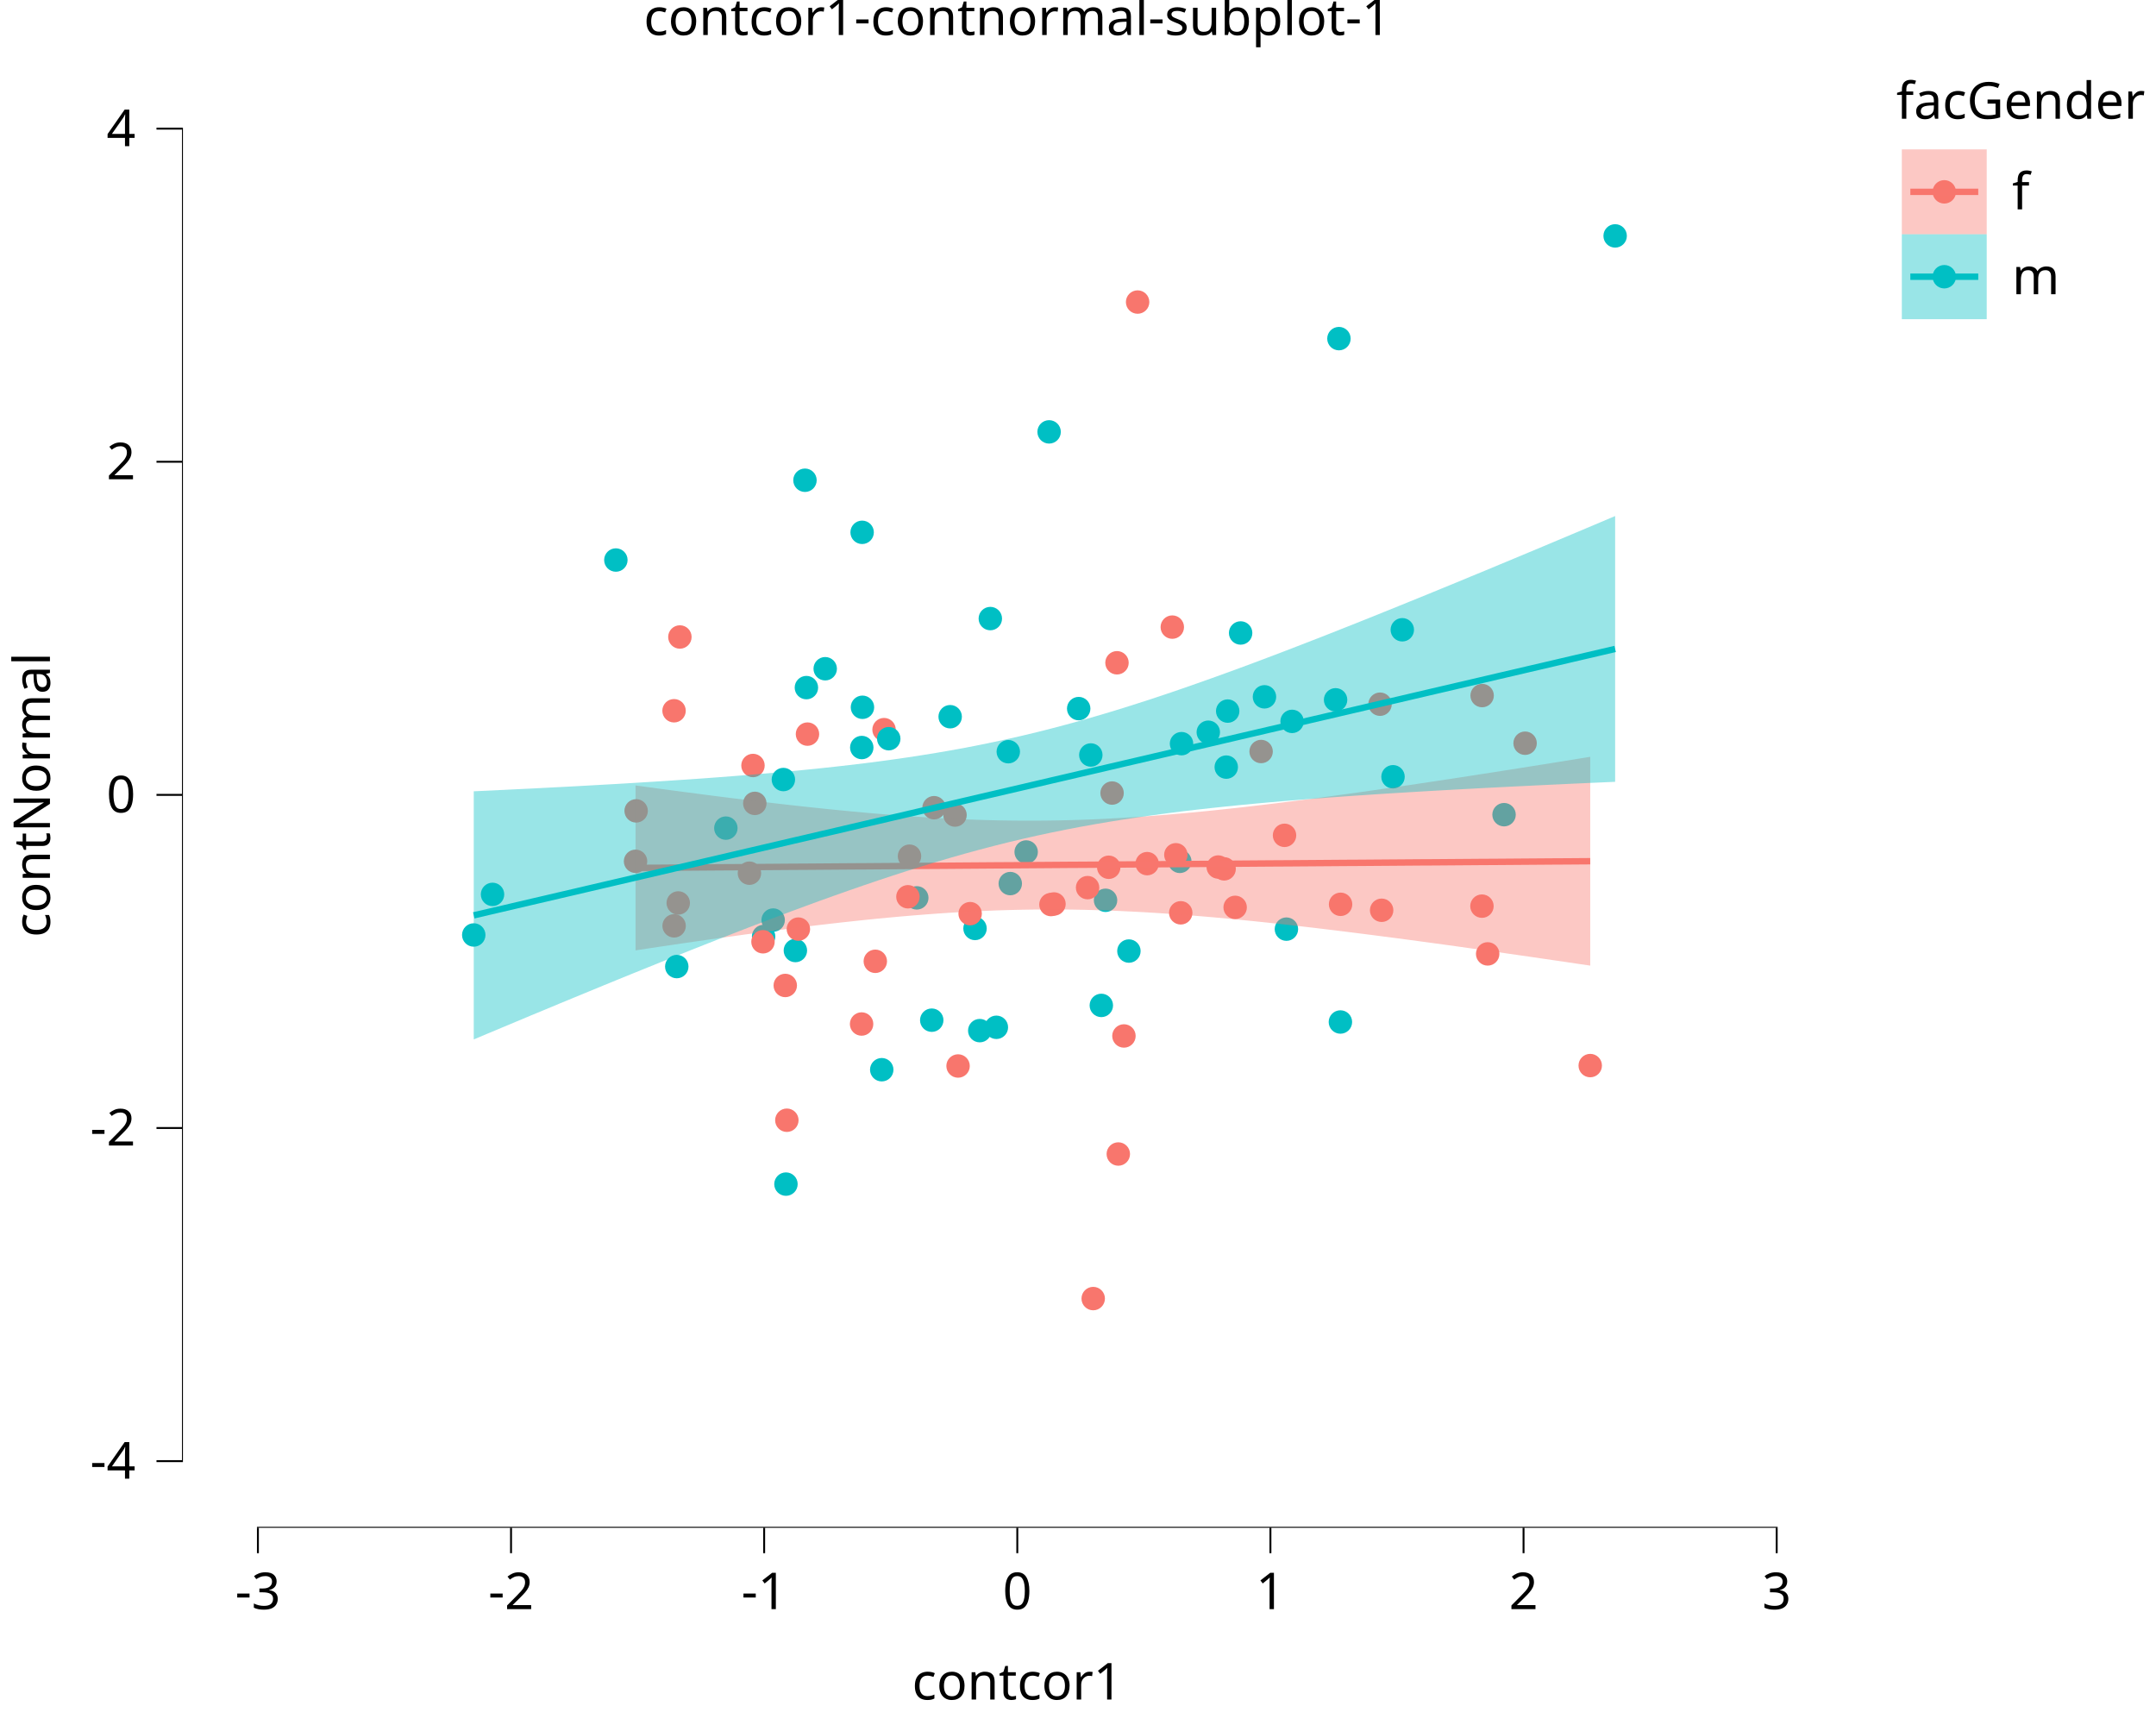
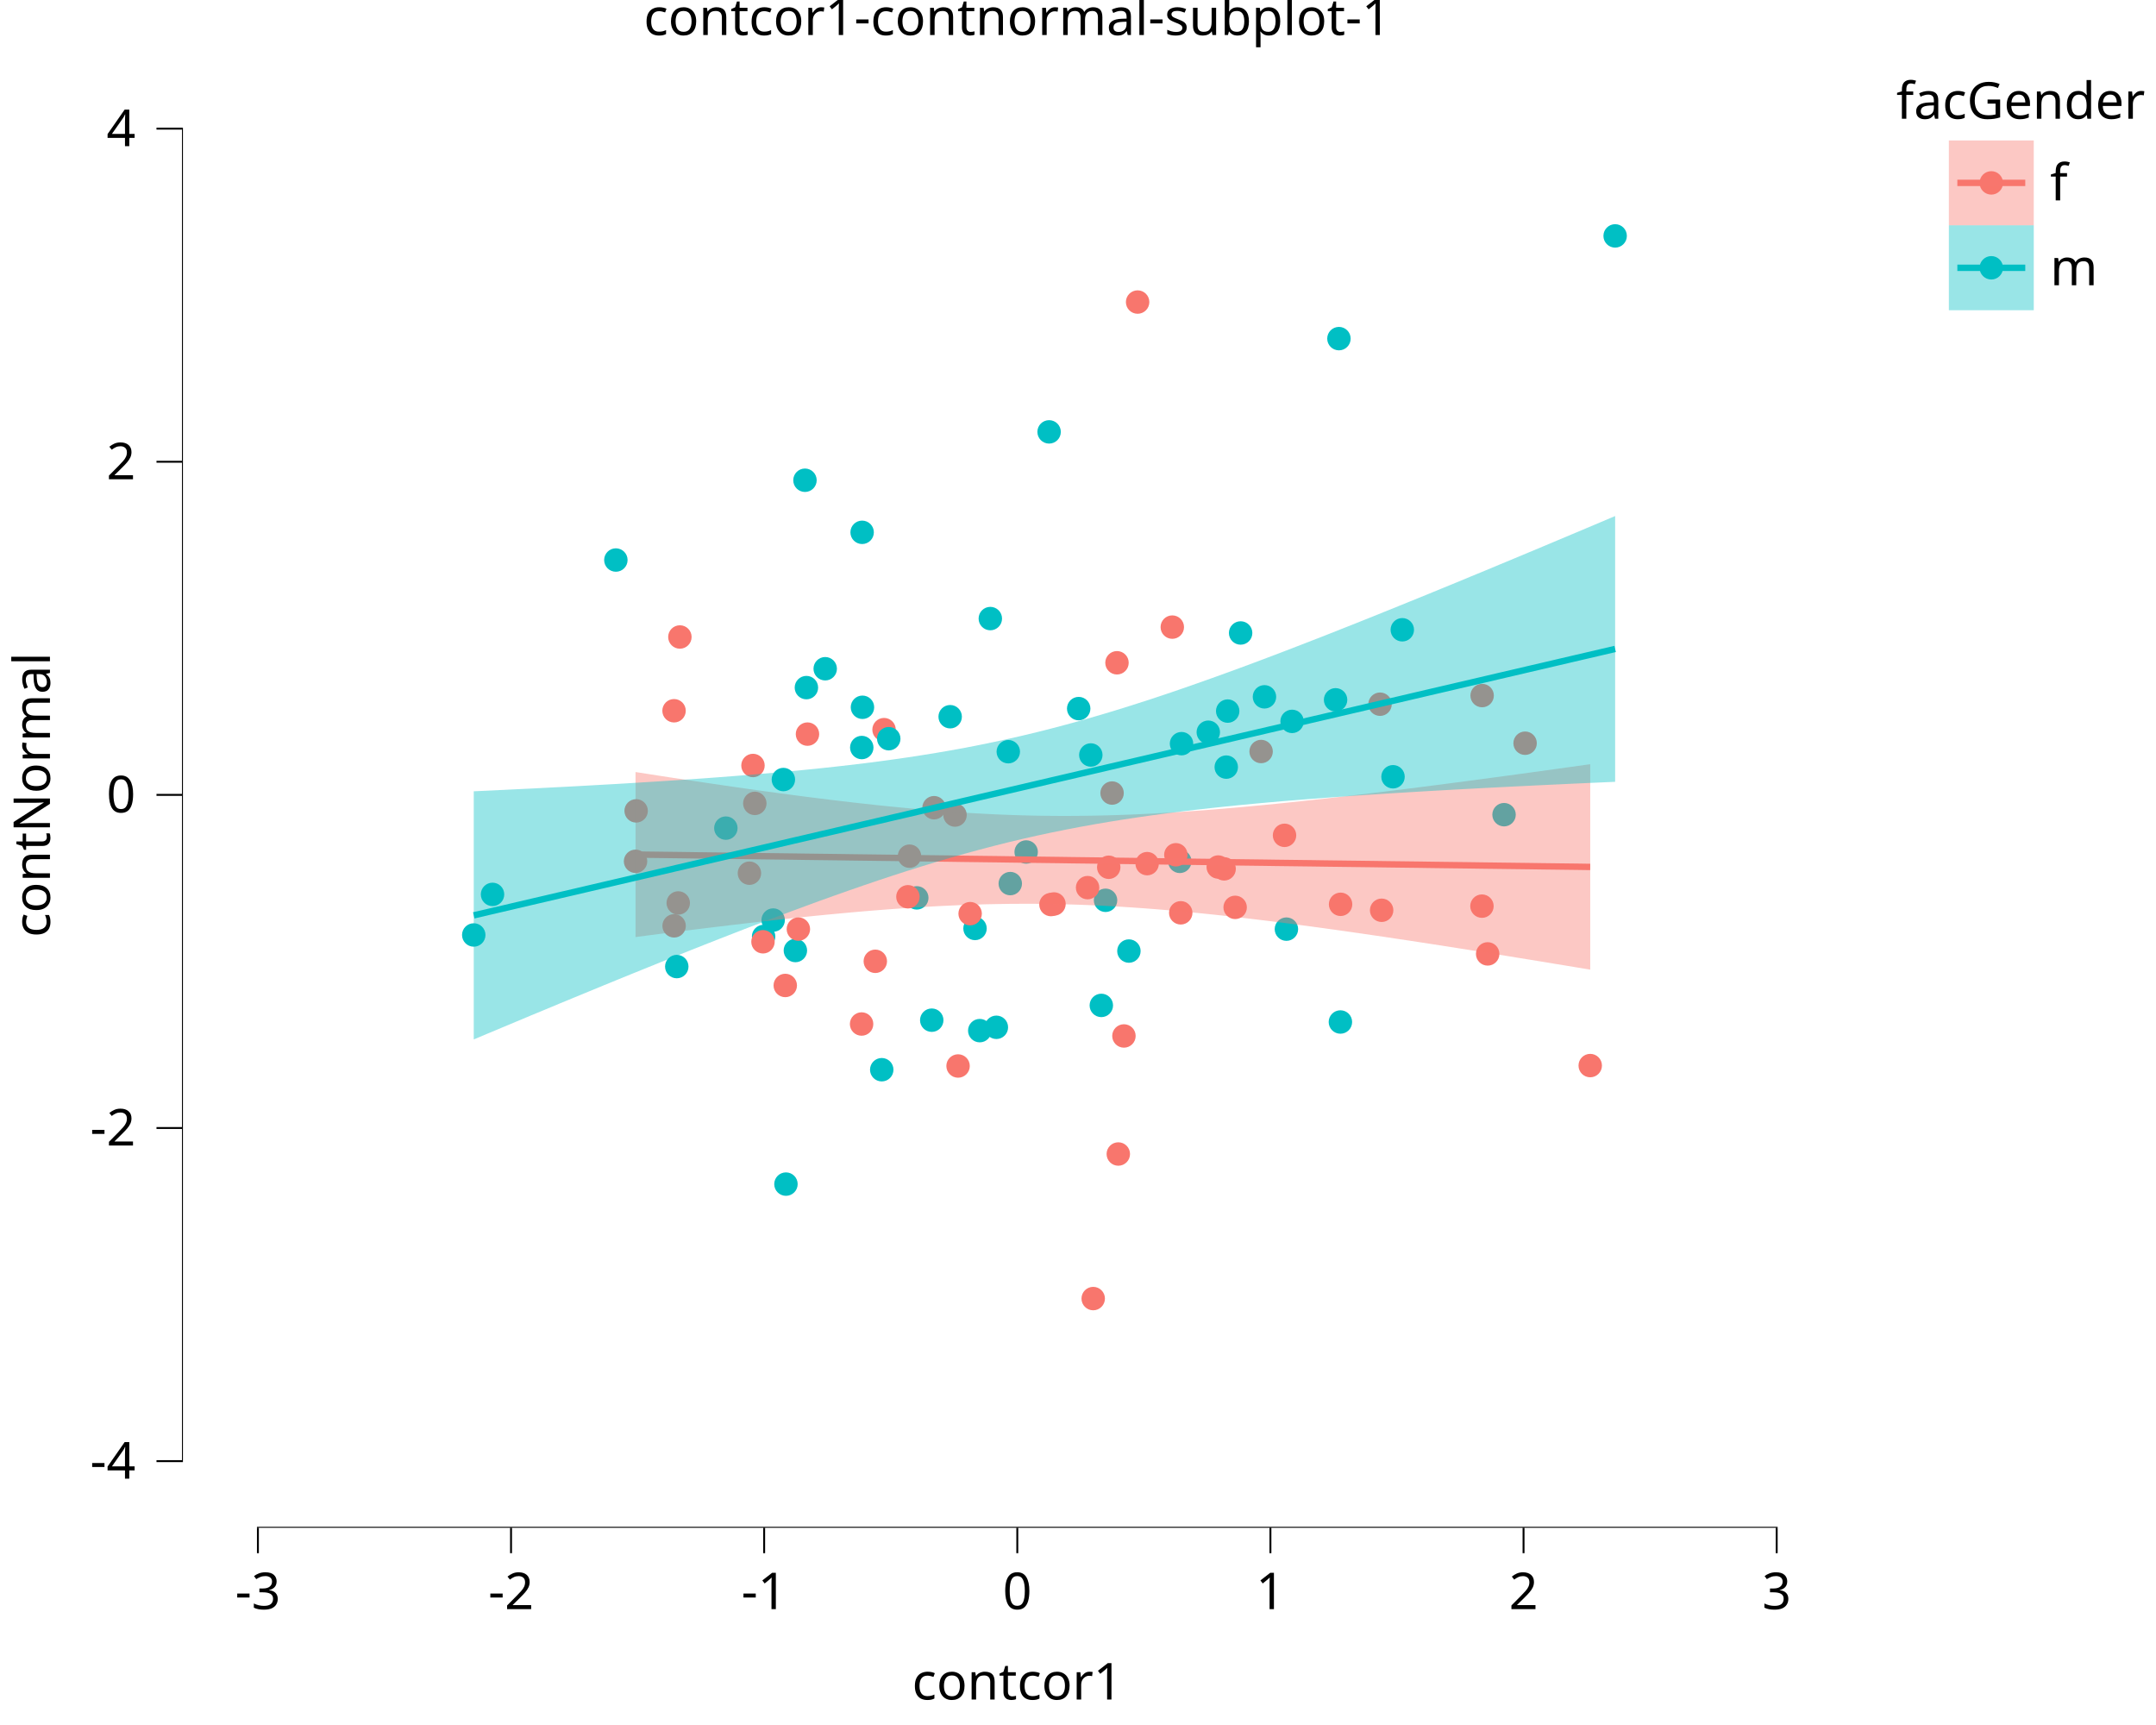
<svg xmlns="http://www.w3.org/2000/svg" class="svglite" data-engine-version="2.0" width="720.00pt" height="576.00pt" viewBox="0 0 720.00 576.00">
  <defs>
    <style type="text/css">
    .svglite line, .svglite polyline, .svglite polygon, .svglite path, .svglite rect, .svglite circle {
      fill: none;
      stroke: #000000;
      stroke-linecap: round;
      stroke-linejoin: round;
      stroke-miterlimit: 10.00;
    }
  </style>
  </defs>
  <rect width="100%" height="100%" style="stroke: none; fill: #FFFFFF;" />
  <defs>
    <clipPath id="cpMC4wMHw3MjAuMDB8MC4wMHw1NzYuMDA=">
      <rect x="0.00" y="0.00" width="720.00" height="576.00" />
    </clipPath>
  </defs>
  <g clip-path="url(#cpMC4wMHw3MjAuMDB8MC4wMHw1NzYuMDA=)">
    <rect x="0.00" y="0.00" width="720.00" height="576.00" style="stroke-width: 10.67; stroke: none;" />
  </g>
  <defs>
    <clipPath id="cpNjAuNzd8NjE4LjY5fDIwLjcxfDUxMC4xNA==">
      <rect x="60.77" y="20.71" width="557.92" height="489.43" />
    </clipPath>
  </defs>
  <g clip-path="url(#cpNjAuNzd8NjE4LjY5fDIwLjcxfDUxMC4xNA==)">
    <rect x="60.77" y="20.71" width="557.92" height="489.43" style="stroke-width: 10.67; stroke: none;" />
    <circle cx="468.30" cy="210.29" r="3.56" style="stroke-width: 0.71; stroke: #00BFC4; fill: #00BFC4;" />
-     <circle cx="262.77" cy="374.06" r="3.56" style="stroke-width: 0.71; stroke: #F8766D; fill: #F8766D;" />
    <circle cx="287.91" cy="177.75" r="3.56" style="stroke-width: 0.71; stroke: #00BFC4; fill: #00BFC4;" />
    <circle cx="227.05" cy="212.70" r="3.56" style="stroke-width: 0.71; stroke: #F8766D; fill: #F8766D;" />
    <circle cx="337.38" cy="295.04" r="3.56" style="stroke-width: 0.71; stroke: #00BFC4; fill: #00BFC4;" />
    <circle cx="447.63" cy="341.26" r="3.56" style="stroke-width: 0.71; stroke: #00BFC4; fill: #00BFC4;" />
    <circle cx="351.98" cy="301.85" r="3.56" style="stroke-width: 0.71; stroke: #F8766D; fill: #F8766D;" />
    <circle cx="258.20" cy="307.22" r="3.56" style="stroke-width: 0.71; stroke: #00BFC4; fill: #00BFC4;" />
    <circle cx="509.31" cy="248.17" r="3.56" style="stroke-width: 0.71; stroke: #F8766D; fill: #F8766D;" />
    <circle cx="412.48" cy="302.98" r="3.56" style="stroke-width: 0.71; stroke: #F8766D; fill: #F8766D;" />
    <circle cx="269.66" cy="245.13" r="3.56" style="stroke-width: 0.71; stroke: #F8766D; fill: #F8766D;" />
    <circle cx="288.02" cy="236.17" r="3.56" style="stroke-width: 0.71; stroke: #00BFC4; fill: #00BFC4;" />
    <circle cx="496.81" cy="318.52" r="3.56" style="stroke-width: 0.71; stroke: #F8766D; fill: #F8766D;" />
    <circle cx="394.00" cy="287.62" r="3.56" style="stroke-width: 0.71; stroke: #00BFC4; fill: #00BFC4;" />
    <circle cx="262.47" cy="395.39" r="3.56" style="stroke-width: 0.71; stroke: #00BFC4; fill: #00BFC4;" />
    <circle cx="369.20" cy="300.62" r="3.56" style="stroke-width: 0.71; stroke: #00BFC4; fill: #00BFC4;" />
    <circle cx="422.27" cy="232.68" r="3.56" style="stroke-width: 0.71; stroke: #00BFC4; fill: #00BFC4;" />
    <circle cx="295.23" cy="243.64" r="3.56" style="stroke-width: 0.71; stroke: #F8766D; fill: #F8766D;" />
    <circle cx="367.79" cy="335.72" r="3.56" style="stroke-width: 0.71; stroke: #00BFC4; fill: #00BFC4;" />
    <circle cx="330.72" cy="206.55" r="3.56" style="stroke-width: 0.71; stroke: #00BFC4; fill: #00BFC4;" />
    <circle cx="255.01" cy="312.71" r="3.56" style="stroke-width: 0.71; stroke: #00BFC4; fill: #00BFC4;" />
    <circle cx="392.68" cy="285.42" r="3.56" style="stroke-width: 0.71; stroke: #F8766D; fill: #F8766D;" />
    <circle cx="465.20" cy="259.37" r="3.56" style="stroke-width: 0.71; stroke: #00BFC4; fill: #00BFC4;" />
    <circle cx="371.38" cy="264.81" r="3.56" style="stroke-width: 0.71; stroke: #F8766D; fill: #F8766D;" />
    <circle cx="447.14" cy="113.07" r="3.56" style="stroke-width: 0.71; stroke: #00BFC4; fill: #00BFC4;" />
    <circle cx="164.48" cy="298.65" r="3.56" style="stroke-width: 0.71; stroke: #00BFC4; fill: #00BFC4;" />
    <circle cx="250.27" cy="291.57" r="3.56" style="stroke-width: 0.71; stroke: #F8766D; fill: #F8766D;" />
    <circle cx="375.34" cy="345.92" r="3.56" style="stroke-width: 0.71; stroke: #F8766D; fill: #F8766D;" />
    <circle cx="225.10" cy="237.33" r="3.56" style="stroke-width: 0.71; stroke: #F8766D; fill: #F8766D;" />
    <circle cx="394.57" cy="248.32" r="3.56" style="stroke-width: 0.71; stroke: #00BFC4; fill: #00BFC4;" />
    <circle cx="332.74" cy="343.03" r="3.56" style="stroke-width: 0.71; stroke: #00BFC4; fill: #00BFC4;" />
    <circle cx="303.73" cy="285.89" r="3.56" style="stroke-width: 0.71; stroke: #F8766D; fill: #F8766D;" />
    <circle cx="373.02" cy="221.31" r="3.56" style="stroke-width: 0.71; stroke: #F8766D; fill: #F8766D;" />
    <circle cx="494.96" cy="232.26" r="3.56" style="stroke-width: 0.71; stroke: #F8766D; fill: #F8766D;" />
    <circle cx="363.20" cy="296.39" r="3.56" style="stroke-width: 0.71; stroke: #F8766D; fill: #F8766D;" />
    <circle cx="269.30" cy="229.60" r="3.56" style="stroke-width: 0.71; stroke: #00BFC4; fill: #00BFC4;" />
    <circle cx="428.97" cy="278.93" r="3.56" style="stroke-width: 0.71; stroke: #F8766D; fill: #F8766D;" />
    <circle cx="205.67" cy="187.00" r="3.56" style="stroke-width: 0.71; stroke: #00BFC4; fill: #00BFC4;" />
    <circle cx="342.69" cy="284.49" r="3.56" style="stroke-width: 0.71; stroke: #00BFC4; fill: #00BFC4;" />
    <circle cx="306.16" cy="299.81" r="3.56" style="stroke-width: 0.71; stroke: #00BFC4; fill: #00BFC4;" />
    <circle cx="461.40" cy="303.95" r="3.56" style="stroke-width: 0.71; stroke: #F8766D; fill: #F8766D;" />
    <circle cx="327.19" cy="344.14" r="3.56" style="stroke-width: 0.71; stroke: #00BFC4; fill: #00BFC4;" />
    <circle cx="225.12" cy="309.15" r="3.56" style="stroke-width: 0.71; stroke: #F8766D; fill: #F8766D;" />
    <circle cx="158.21" cy="312.20" r="3.56" style="stroke-width: 0.71; stroke: #00BFC4; fill: #00BFC4;" />
    <circle cx="292.31" cy="320.99" r="3.56" style="stroke-width: 0.71; stroke: #F8766D; fill: #F8766D;" />
    <circle cx="391.49" cy="209.40" r="3.56" style="stroke-width: 0.71; stroke: #F8766D; fill: #F8766D;" />
    <circle cx="303.20" cy="299.44" r="3.56" style="stroke-width: 0.71; stroke: #F8766D; fill: #F8766D;" />
    <circle cx="317.31" cy="239.32" r="3.56" style="stroke-width: 0.71; stroke: #00BFC4; fill: #00BFC4;" />
    <circle cx="365.08" cy="433.61" r="3.56" style="stroke-width: 0.71; stroke: #F8766D; fill: #F8766D;" />
    <circle cx="409.51" cy="256.15" r="3.56" style="stroke-width: 0.71; stroke: #00BFC4; fill: #00BFC4;" />
    <circle cx="350.97" cy="302.04" r="3.56" style="stroke-width: 0.71; stroke: #F8766D; fill: #F8766D;" />
    <circle cx="294.46" cy="357.19" r="3.56" style="stroke-width: 0.71; stroke: #00BFC4; fill: #00BFC4;" />
    <circle cx="275.58" cy="223.30" r="3.56" style="stroke-width: 0.71; stroke: #00BFC4; fill: #00BFC4;" />
    <circle cx="383.09" cy="288.38" r="3.56" style="stroke-width: 0.71; stroke: #F8766D; fill: #F8766D;" />
    <circle cx="539.38" cy="78.77" r="3.56" style="stroke-width: 0.71; stroke: #00BFC4; fill: #00BFC4;" />
    <circle cx="447.69" cy="301.96" r="3.56" style="stroke-width: 0.71; stroke: #F8766D; fill: #F8766D;" />
    <circle cx="421.15" cy="250.94" r="3.56" style="stroke-width: 0.71; stroke: #F8766D; fill: #F8766D;" />
    <circle cx="261.61" cy="260.30" r="3.56" style="stroke-width: 0.71; stroke: #00BFC4; fill: #00BFC4;" />
    <circle cx="311.93" cy="269.70" r="3.56" style="stroke-width: 0.71; stroke: #F8766D; fill: #F8766D;" />
    <circle cx="287.79" cy="249.61" r="3.56" style="stroke-width: 0.71; stroke: #00BFC4; fill: #00BFC4;" />
    <circle cx="414.31" cy="211.36" r="3.56" style="stroke-width: 0.71; stroke: #00BFC4; fill: #00BFC4;" />
    <circle cx="287.73" cy="341.93" r="3.56" style="stroke-width: 0.71; stroke: #F8766D; fill: #F8766D;" />
    <circle cx="319.95" cy="355.95" r="3.56" style="stroke-width: 0.71; stroke: #F8766D; fill: #F8766D;" />
    <circle cx="350.35" cy="144.21" r="3.56" style="stroke-width: 0.71; stroke: #00BFC4; fill: #00BFC4;" />
    <circle cx="403.51" cy="244.50" r="3.56" style="stroke-width: 0.71; stroke: #00BFC4; fill: #00BFC4;" />
    <circle cx="262.24" cy="329.06" r="3.56" style="stroke-width: 0.71; stroke: #F8766D; fill: #F8766D;" />
    <circle cx="268.82" cy="160.36" r="3.56" style="stroke-width: 0.71; stroke: #00BFC4; fill: #00BFC4;" />
    <circle cx="251.46" cy="255.61" r="3.56" style="stroke-width: 0.71; stroke: #F8766D; fill: #F8766D;" />
    <circle cx="494.90" cy="302.57" r="3.56" style="stroke-width: 0.71; stroke: #F8766D; fill: #F8766D;" />
    <circle cx="446.02" cy="233.68" r="3.56" style="stroke-width: 0.71; stroke: #00BFC4; fill: #00BFC4;" />
    <circle cx="254.80" cy="314.47" r="3.56" style="stroke-width: 0.71; stroke: #F8766D; fill: #F8766D;" />
    <circle cx="325.61" cy="310.02" r="3.56" style="stroke-width: 0.71; stroke: #00BFC4; fill: #00BFC4;" />
    <circle cx="318.93" cy="272.15" r="3.56" style="stroke-width: 0.71; stroke: #F8766D; fill: #F8766D;" />
    <circle cx="377.00" cy="317.57" r="3.56" style="stroke-width: 0.71; stroke: #00BFC4; fill: #00BFC4;" />
    <circle cx="373.46" cy="385.34" r="3.56" style="stroke-width: 0.71; stroke: #F8766D; fill: #F8766D;" />
    <circle cx="431.49" cy="240.88" r="3.56" style="stroke-width: 0.71; stroke: #00BFC4; fill: #00BFC4;" />
    <circle cx="323.98" cy="305.08" r="3.56" style="stroke-width: 0.71; stroke: #F8766D; fill: #F8766D;" />
    <circle cx="409.99" cy="237.44" r="3.56" style="stroke-width: 0.71; stroke: #00BFC4; fill: #00BFC4;" />
    <circle cx="311.16" cy="340.65" r="3.56" style="stroke-width: 0.71; stroke: #00BFC4; fill: #00BFC4;" />
    <circle cx="336.72" cy="251.00" r="3.56" style="stroke-width: 0.71; stroke: #00BFC4; fill: #00BFC4;" />
    <circle cx="265.62" cy="317.39" r="3.56" style="stroke-width: 0.71; stroke: #00BFC4; fill: #00BFC4;" />
    <circle cx="360.23" cy="236.61" r="3.56" style="stroke-width: 0.71; stroke: #00BFC4; fill: #00BFC4;" />
    <circle cx="379.91" cy="100.86" r="3.56" style="stroke-width: 0.71; stroke: #F8766D; fill: #F8766D;" />
    <circle cx="502.28" cy="272.03" r="3.56" style="stroke-width: 0.71; stroke: #00BFC4; fill: #00BFC4;" />
    <circle cx="266.62" cy="310.24" r="3.56" style="stroke-width: 0.71; stroke: #F8766D; fill: #F8766D;" />
    <circle cx="212.44" cy="270.76" r="3.56" style="stroke-width: 0.71; stroke: #F8766D; fill: #F8766D;" />
    <circle cx="364.28" cy="252.10" r="3.56" style="stroke-width: 0.71; stroke: #00BFC4; fill: #00BFC4;" />
    <circle cx="242.40" cy="276.52" r="3.56" style="stroke-width: 0.71; stroke: #00BFC4; fill: #00BFC4;" />
    <circle cx="429.60" cy="310.25" r="3.56" style="stroke-width: 0.71; stroke: #00BFC4; fill: #00BFC4;" />
    <circle cx="394.31" cy="304.80" r="3.56" style="stroke-width: 0.71; stroke: #F8766D; fill: #F8766D;" />
    <circle cx="531.06" cy="355.81" r="3.56" style="stroke-width: 0.71; stroke: #F8766D; fill: #F8766D;" />
    <circle cx="226.50" cy="301.51" r="3.56" style="stroke-width: 0.71; stroke: #F8766D; fill: #F8766D;" />
    <circle cx="252.07" cy="268.26" r="3.56" style="stroke-width: 0.71; stroke: #F8766D; fill: #F8766D;" />
    <circle cx="406.83" cy="289.51" r="3.56" style="stroke-width: 0.71; stroke: #F8766D; fill: #F8766D;" />
    <circle cx="212.24" cy="287.60" r="3.56" style="stroke-width: 0.71; stroke: #F8766D; fill: #F8766D;" />
    <circle cx="296.80" cy="246.66" r="3.56" style="stroke-width: 0.71; stroke: #00BFC4; fill: #00BFC4;" />
    <circle cx="370.26" cy="289.59" r="3.56" style="stroke-width: 0.71; stroke: #F8766D; fill: #F8766D;" />
    <circle cx="408.80" cy="290.12" r="3.56" style="stroke-width: 0.71; stroke: #F8766D; fill: #F8766D;" />
    <circle cx="226.01" cy="322.75" r="3.56" style="stroke-width: 0.71; stroke: #00BFC4; fill: #00BFC4;" />
    <circle cx="460.87" cy="235.14" r="3.56" style="stroke-width: 0.71; stroke: #F8766D; fill: #F8766D;" />
-     <polygon points="212.24,262.27 216.27,262.82 220.31,263.37 224.35,263.91 228.38,264.44 232.42,264.97 236.45,265.50 240.49,266.01 244.52,266.52 248.56,267.02 252.60,267.50 256.63,267.98 260.67,268.45 264.70,268.91 268.74,269.35 272.78,269.78 276.81,270.20 280.85,270.60 284.88,270.99 288.92,271.36 292.95,271.71 296.99,272.04 301.03,272.35 305.06,272.64 309.10,272.90 313.13,273.14 317.17,273.36 321.20,273.54 325.24,273.70 329.28,273.83 333.31,273.93 337.35,273.99 341.38,274.03 345.42,274.03 349.45,274.00 353.49,273.94 357.53,273.85 361.56,273.72 365.60,273.57 369.63,273.38 373.67,273.16 377.70,272.92 381.74,272.65 385.78,272.35 389.81,272.03 393.85,271.68 397.88,271.32 401.92,270.93 405.96,270.52 409.99,270.09 414.03,269.65 418.06,269.19 422.10,268.71 426.13,268.23 430.17,267.72 434.21,267.21 438.24,266.69 442.28,266.15 446.31,265.60 450.35,265.05 454.38,264.49 458.42,263.91 462.46,263.33 466.49,262.75 470.53,262.16 474.56,261.56 478.60,260.95 482.63,260.34 486.67,259.73 490.71,259.11 494.74,258.48 498.78,257.86 502.81,257.22 506.85,256.59 510.88,255.95 514.92,255.31 518.96,254.66 522.99,254.01 527.03,253.36 531.06,252.71 531.06,322.43 527.03,321.84 522.99,321.24 518.96,320.65 514.92,320.06 510.88,319.47 506.85,318.89 502.81,318.31 498.78,317.73 494.74,317.16 490.71,316.60 486.67,316.03 482.63,315.47 478.60,314.92 474.56,314.37 470.53,313.83 466.49,313.29 462.46,312.77 458.42,312.24 454.38,311.73 450.35,311.22 446.31,310.72 442.28,310.23 438.24,309.75 434.21,309.28 430.17,308.83 426.13,308.38 422.10,307.95 418.06,307.53 414.03,307.13 409.99,306.74 405.96,306.37 401.92,306.02 397.88,305.69 393.85,305.38 389.81,305.09 385.78,304.82 381.74,304.58 377.70,304.37 373.67,304.18 369.63,304.02 365.60,303.89 361.56,303.79 357.53,303.72 353.49,303.68 349.45,303.68 345.42,303.71 341.38,303.77 337.35,303.86 333.31,303.98 329.28,304.14 325.24,304.32 321.20,304.54 317.17,304.78 313.13,305.05 309.10,305.35 305.06,305.67 301.03,306.01 296.99,306.38 292.95,306.76 288.92,307.17 284.88,307.60 280.85,308.04 276.81,308.50 272.78,308.97 268.74,309.46 264.70,309.96 260.67,310.48 256.63,311.00 252.60,311.54 248.56,312.08 244.52,312.64 240.49,313.20 236.45,313.77 232.42,314.35 228.38,314.93 224.35,315.53 220.31,316.12 216.27,316.73 212.24,317.34 " style="stroke-width: 0.00; stroke: none; stroke-linecap: butt; fill: #F8766D; fill-opacity: 0.40;" />
-     <polyline points="212.24,262.27 216.27,262.82 220.31,263.37 224.35,263.91 228.38,264.44 232.42,264.97 236.45,265.50 240.49,266.01 244.52,266.52 248.56,267.02 252.60,267.50 256.63,267.98 260.67,268.45 264.70,268.91 268.74,269.35 272.78,269.78 276.81,270.20 280.85,270.60 284.88,270.99 288.92,271.36 292.95,271.71 296.99,272.04 301.03,272.35 305.06,272.64 309.10,272.90 313.13,273.14 317.17,273.36 321.20,273.54 325.24,273.70 329.28,273.83 333.31,273.93 337.35,273.99 341.38,274.03 345.42,274.03 349.45,274.00 353.49,273.94 357.53,273.85 361.56,273.72 365.60,273.57 369.63,273.38 373.67,273.16 377.70,272.92 381.74,272.65 385.78,272.35 389.81,272.03 393.85,271.68 397.88,271.32 401.92,270.93 405.96,270.52 409.99,270.09 414.03,269.65 418.06,269.19 422.10,268.71 426.13,268.23 430.17,267.72 434.21,267.21 438.24,266.69 442.28,266.15 446.31,265.60 450.35,265.05 454.38,264.49 458.42,263.91 462.46,263.33 466.49,262.75 470.53,262.16 474.56,261.56 478.60,260.95 482.63,260.34 486.67,259.73 490.71,259.11 494.74,258.48 498.78,257.86 502.81,257.22 506.85,256.59 510.88,255.95 514.92,255.31 518.96,254.66 522.99,254.01 527.03,253.36 531.06,252.71 " style="stroke-width: 2.13; stroke: none; stroke-linecap: butt;" />
-     <polyline points="531.06,322.43 527.03,321.84 522.99,321.24 518.96,320.65 514.92,320.06 510.88,319.47 506.85,318.89 502.81,318.31 498.78,317.73 494.74,317.16 490.71,316.60 486.67,316.03 482.63,315.47 478.60,314.92 474.56,314.37 470.53,313.83 466.49,313.29 462.46,312.77 458.42,312.24 454.38,311.73 450.35,311.22 446.31,310.72 442.28,310.23 438.24,309.75 434.21,309.28 430.17,308.83 426.13,308.38 422.10,307.95 418.06,307.53 414.03,307.13 409.99,306.74 405.96,306.37 401.92,306.02 397.88,305.69 393.85,305.38 389.81,305.09 385.78,304.82 381.74,304.58 377.70,304.37 373.67,304.18 369.63,304.02 365.60,303.89 361.56,303.79 357.53,303.72 353.49,303.68 349.45,303.68 345.42,303.71 341.38,303.77 337.35,303.86 333.31,303.98 329.28,304.14 325.24,304.32 321.20,304.54 317.17,304.78 313.13,305.05 309.10,305.35 305.06,305.67 301.03,306.01 296.99,306.38 292.95,306.76 288.92,307.17 284.88,307.60 280.85,308.04 276.81,308.50 272.78,308.97 268.74,309.46 264.70,309.96 260.67,310.48 256.63,311.00 252.60,311.54 248.56,312.08 244.52,312.64 240.49,313.20 236.45,313.77 232.42,314.35 228.38,314.93 224.35,315.53 220.31,316.12 216.27,316.73 212.24,317.34 " style="stroke-width: 2.13; stroke: none; stroke-linecap: butt;" />
-     <polyline points="212.24,289.80 216.27,289.77 220.31,289.75 224.35,289.72 228.38,289.69 232.42,289.66 236.45,289.63 240.49,289.60 244.52,289.58 248.56,289.55 252.60,289.52 256.63,289.49 260.67,289.46 264.70,289.43 268.74,289.41 272.78,289.38 276.81,289.35 280.85,289.32 284.88,289.29 288.92,289.27 292.95,289.24 296.99,289.21 301.03,289.18 305.06,289.15 309.10,289.12 313.13,289.10 317.17,289.07 321.20,289.04 325.24,289.01 329.28,288.98 333.31,288.95 337.35,288.93 341.38,288.90 345.42,288.87 349.45,288.84 353.49,288.81 357.53,288.78 361.56,288.76 365.60,288.73 369.63,288.70 373.67,288.67 377.70,288.64 381.74,288.62 385.78,288.59 389.81,288.56 393.85,288.53 397.88,288.50 401.92,288.47 405.96,288.45 409.99,288.42 414.03,288.39 418.06,288.36 422.10,288.33 426.13,288.30 430.17,288.28 434.21,288.25 438.24,288.22 442.28,288.19 446.31,288.16 450.35,288.13 454.38,288.11 458.42,288.08 462.46,288.05 466.49,288.02 470.53,287.99 474.56,287.96 478.60,287.94 482.63,287.91 486.67,287.88 490.71,287.85 494.74,287.82 498.78,287.80 502.81,287.77 506.85,287.74 510.88,287.71 514.92,287.68 518.96,287.65 522.99,287.63 527.03,287.60 531.06,287.57 " style="stroke-width: 2.13; stroke: #F8766D; stroke-linecap: butt;" />
+     <polygon points="212.24,257.79 216.27,258.42 220.31,259.05 224.35,259.67 228.38,260.28 232.42,260.89 236.45,261.49 240.49,262.08 244.52,262.67 248.56,263.25 252.60,263.82 256.63,264.37 260.67,264.92 264.70,265.46 268.74,265.99 272.78,266.50 276.81,267.00 280.85,267.49 284.88,267.96 288.92,268.41 292.95,268.85 296.99,269.27 301.03,269.66 305.06,270.04 309.10,270.39 313.13,270.72 317.17,271.02 321.20,271.30 325.24,271.55 329.28,271.77 333.31,271.96 337.35,272.12 341.38,272.25 345.42,272.35 349.45,272.41 353.49,272.44 357.53,272.44 361.56,272.41 365.60,272.35 369.63,272.26 373.67,272.14 377.70,271.99 381.74,271.81 385.78,271.61 389.81,271.38 393.85,271.13 397.88,270.85 401.92,270.56 405.96,270.24 409.99,269.90 414.03,269.55 418.06,269.18 422.10,268.80 426.13,268.40 430.17,267.99 434.21,267.56 438.24,267.13 442.28,266.68 446.31,266.23 450.35,265.76 454.38,265.28 458.42,264.80 462.46,264.31 466.49,263.81 470.53,263.31 474.56,262.80 478.60,262.28 482.63,261.76 486.67,261.23 490.71,260.70 494.74,260.16 498.78,259.62 502.81,259.08 506.85,258.53 510.88,257.98 514.92,257.42 518.96,256.86 522.99,256.30 527.03,255.74 531.06,255.17 531.06,323.78 527.03,323.11 522.99,322.44 518.96,321.78 514.92,321.11 510.88,320.45 506.85,319.80 502.81,319.14 498.78,318.49 494.74,317.85 490.71,317.21 486.67,316.57 482.63,315.94 478.60,315.31 474.56,314.69 470.53,314.07 466.49,313.47 462.46,312.86 458.42,312.27 454.38,311.68 450.35,311.10 446.31,310.53 442.28,309.97 438.24,309.42 434.21,308.88 430.17,308.35 426.13,307.83 422.10,307.33 418.06,306.84 414.03,306.37 409.99,305.91 405.96,305.47 401.92,305.05 397.88,304.65 393.85,304.27 389.81,303.91 385.78,303.58 381.74,303.27 377.70,302.99 373.67,302.73 369.63,302.51 365.60,302.31 361.56,302.14 357.53,302.01 353.49,301.91 349.45,301.83 345.42,301.79 341.38,301.79 337.35,301.81 333.31,301.87 329.28,301.95 325.24,302.07 321.20,302.21 317.17,302.39 313.13,302.58 309.10,302.81 305.06,303.06 301.03,303.33 296.99,303.62 292.95,303.93 288.92,304.26 284.88,304.61 280.85,304.98 276.81,305.36 272.78,305.75 268.74,306.16 264.70,306.59 260.67,307.02 256.63,307.46 252.60,307.92 248.56,308.38 244.52,308.86 240.49,309.34 236.45,309.83 232.42,310.32 228.38,310.83 224.35,311.34 220.31,311.85 216.27,312.37 212.24,312.90 " style="stroke-width: 0.00; stroke: none; stroke-linecap: butt; fill: #F8766D; fill-opacity: 0.40;" />
+     <polyline points="212.24,257.79 216.27,258.42 220.31,259.05 224.35,259.67 228.38,260.28 232.42,260.89 236.45,261.49 240.49,262.08 244.52,262.67 248.56,263.25 252.60,263.82 256.63,264.37 260.67,264.92 264.70,265.46 268.74,265.99 272.78,266.50 276.81,267.00 280.85,267.49 284.88,267.96 288.92,268.41 292.95,268.85 296.99,269.27 301.03,269.66 305.06,270.04 309.10,270.39 313.13,270.72 317.17,271.02 321.20,271.30 325.24,271.55 329.28,271.77 333.31,271.96 337.35,272.12 341.38,272.25 345.42,272.35 349.45,272.41 353.49,272.44 357.53,272.44 361.56,272.41 365.60,272.35 369.63,272.26 373.67,272.14 377.70,271.99 381.74,271.81 385.78,271.61 389.81,271.38 393.85,271.13 397.88,270.85 401.92,270.56 405.96,270.24 409.99,269.90 414.03,269.55 418.06,269.18 422.10,268.80 426.13,268.40 430.17,267.99 434.21,267.56 438.24,267.13 442.28,266.68 446.31,266.23 450.35,265.76 454.38,265.28 458.42,264.80 462.46,264.31 466.49,263.81 470.53,263.31 474.56,262.80 478.60,262.28 482.63,261.76 486.67,261.23 490.71,260.70 494.74,260.16 498.78,259.62 502.81,259.08 506.85,258.53 510.88,257.98 514.92,257.42 518.96,256.86 522.99,256.30 527.03,255.74 531.06,255.17 " style="stroke-width: 2.13; stroke: none; stroke-linecap: butt;" />
+     <polyline points="531.06,323.78 527.03,323.11 522.99,322.44 518.96,321.78 514.92,321.11 510.88,320.45 506.85,319.80 502.81,319.14 498.78,318.49 494.74,317.85 490.71,317.21 486.67,316.57 482.63,315.94 478.60,315.31 474.56,314.69 470.53,314.07 466.49,313.47 462.46,312.86 458.42,312.27 454.38,311.68 450.35,311.10 446.31,310.53 442.28,309.97 438.24,309.42 434.21,308.88 430.17,308.35 426.13,307.83 422.10,307.33 418.06,306.84 414.03,306.37 409.99,305.91 405.96,305.47 401.92,305.05 397.88,304.65 393.85,304.27 389.81,303.91 385.78,303.58 381.74,303.27 377.70,302.99 373.67,302.73 369.63,302.51 365.60,302.31 361.56,302.14 357.53,302.01 353.49,301.91 349.45,301.83 345.42,301.79 341.38,301.79 337.35,301.81 333.31,301.87 329.28,301.95 325.24,302.07 321.20,302.21 317.17,302.39 313.13,302.58 309.10,302.81 305.06,303.06 301.03,303.33 296.99,303.62 292.95,303.93 288.92,304.26 284.88,304.61 280.85,304.98 276.81,305.36 272.78,305.75 268.74,306.16 264.70,306.59 260.67,307.02 256.63,307.46 252.60,307.92 248.56,308.38 244.52,308.86 240.49,309.34 236.45,309.83 232.42,310.32 228.38,310.83 224.35,311.34 220.31,311.85 216.27,312.37 212.24,312.90 " style="stroke-width: 2.13; stroke: none; stroke-linecap: butt;" />
+     <polyline points="212.24,285.34 216.27,285.40 220.31,285.45 224.35,285.50 228.38,285.55 232.42,285.61 236.45,285.66 240.49,285.71 244.52,285.76 248.56,285.81 252.60,285.87 256.63,285.92 260.67,285.97 264.70,286.02 268.74,286.08 272.78,286.13 276.81,286.18 280.85,286.23 284.88,286.29 288.92,286.34 292.95,286.39 296.99,286.44 301.03,286.49 305.06,286.55 309.10,286.60 313.13,286.65 317.17,286.70 321.20,286.76 325.24,286.81 329.28,286.86 333.31,286.91 337.35,286.97 341.38,287.02 345.42,287.07 349.45,287.12 353.49,287.17 357.53,287.23 361.56,287.28 365.60,287.33 369.63,287.38 373.67,287.44 377.70,287.49 381.74,287.54 385.78,287.59 389.81,287.65 393.85,287.70 397.88,287.75 401.92,287.80 405.96,287.85 409.99,287.91 414.03,287.96 418.06,288.01 422.10,288.06 426.13,288.12 430.17,288.17 434.21,288.22 438.24,288.27 442.28,288.33 446.31,288.38 450.35,288.43 454.38,288.48 458.42,288.53 462.46,288.59 466.49,288.64 470.53,288.69 474.56,288.74 478.60,288.80 482.63,288.85 486.67,288.90 490.71,288.95 494.74,289.01 498.78,289.06 502.81,289.11 506.85,289.16 510.88,289.21 514.92,289.27 518.96,289.32 522.99,289.37 527.03,289.42 531.06,289.48 " style="stroke-width: 2.13; stroke: #F8766D; stroke-linecap: butt;" />
    <polygon points="158.21,264.22 163.04,264.00 167.86,263.77 172.69,263.53 177.51,263.30 182.34,263.05 187.16,262.80 191.99,262.55 196.81,262.28 201.64,262.01 206.46,261.74 211.29,261.45 216.11,261.15 220.94,260.85 225.76,260.53 230.59,260.21 235.41,259.87 240.24,259.51 245.06,259.14 249.89,258.76 254.71,258.35 259.54,257.93 264.36,257.49 269.19,257.02 274.01,256.53 278.84,256.01 283.66,255.46 288.49,254.88 293.31,254.27 298.14,253.61 302.96,252.92 307.79,252.18 312.61,251.40 317.44,250.57 322.26,249.69 327.09,248.75 331.91,247.76 336.74,246.71 341.56,245.61 346.39,244.45 351.21,243.23 356.04,241.95 360.86,240.62 365.69,239.24 370.51,237.81 375.34,236.33 380.16,234.80 384.99,233.24 389.81,231.63 394.64,229.98 399.46,228.30 404.29,226.59 409.11,224.85 413.94,223.09 418.76,221.30 423.59,219.48 428.41,217.65 433.24,215.79 438.06,213.92 442.89,212.04 447.71,210.13 452.53,208.22 457.36,206.29 462.18,204.35 467.01,202.40 471.83,200.44 476.66,198.48 481.48,196.50 486.31,194.52 491.13,192.52 495.96,190.53 500.78,188.52 505.61,186.51 510.43,184.50 515.26,182.48 520.08,180.45 524.91,178.42 529.73,176.39 534.56,174.35 539.38,172.31 539.38,261.06 534.56,261.27 529.73,261.48 524.91,261.70 520.08,261.93 515.26,262.15 510.43,262.39 505.61,262.62 500.78,262.87 495.96,263.11 491.13,263.37 486.31,263.63 481.48,263.90 476.66,264.17 471.83,264.46 467.01,264.75 462.18,265.05 457.36,265.37 452.53,265.69 447.71,266.03 442.89,266.38 438.06,266.74 433.24,267.13 428.41,267.52 423.59,267.94 418.76,268.38 413.94,268.84 409.11,269.33 404.29,269.84 399.46,270.38 394.64,270.95 389.81,271.56 384.99,272.21 380.16,272.89 375.34,273.62 370.51,274.39 365.69,275.21 360.86,276.08 356.04,277.00 351.21,277.98 346.39,279.01 341.56,280.10 336.74,281.25 331.91,282.46 327.09,283.72 322.26,285.04 317.44,286.41 312.61,287.83 307.79,289.30 302.96,290.81 298.14,292.37 293.31,293.97 288.49,295.61 283.66,297.28 278.84,298.98 274.01,300.71 269.19,302.48 264.36,304.26 259.54,306.07 254.71,307.90 249.89,309.75 245.06,311.62 240.24,313.50 235.41,315.40 230.59,317.31 225.76,319.23 220.94,321.17 216.11,323.12 211.29,325.07 206.46,327.04 201.64,329.01 196.81,331.00 191.99,332.99 187.16,334.98 182.34,336.99 177.51,338.99 172.69,341.01 167.86,343.03 163.04,345.05 158.21,347.08 " style="stroke-width: 0.00; stroke: none; stroke-linecap: butt; fill: #00BFC4; fill-opacity: 0.40;" />
    <polyline points="158.21,264.22 163.04,264.00 167.86,263.77 172.69,263.53 177.51,263.30 182.34,263.05 187.16,262.80 191.99,262.55 196.81,262.28 201.64,262.01 206.46,261.74 211.29,261.45 216.11,261.15 220.94,260.85 225.76,260.53 230.59,260.21 235.41,259.87 240.24,259.51 245.06,259.14 249.89,258.76 254.71,258.35 259.54,257.93 264.36,257.49 269.19,257.02 274.01,256.53 278.84,256.01 283.66,255.46 288.49,254.88 293.31,254.27 298.14,253.61 302.96,252.92 307.79,252.18 312.61,251.40 317.44,250.57 322.26,249.69 327.09,248.75 331.91,247.76 336.74,246.71 341.56,245.61 346.39,244.45 351.21,243.23 356.04,241.95 360.86,240.62 365.69,239.24 370.51,237.81 375.34,236.33 380.16,234.80 384.99,233.24 389.81,231.63 394.64,229.98 399.46,228.30 404.29,226.59 409.11,224.85 413.94,223.09 418.76,221.30 423.59,219.48 428.41,217.65 433.24,215.79 438.06,213.92 442.89,212.04 447.71,210.13 452.53,208.22 457.36,206.29 462.18,204.35 467.01,202.40 471.83,200.44 476.66,198.48 481.48,196.50 486.31,194.52 491.13,192.52 495.96,190.53 500.78,188.52 505.61,186.51 510.43,184.50 515.26,182.48 520.08,180.45 524.91,178.42 529.73,176.39 534.56,174.35 539.38,172.31 " style="stroke-width: 2.13; stroke: none; stroke-linecap: butt;" />
    <polyline points="539.38,261.06 534.56,261.27 529.73,261.48 524.91,261.70 520.08,261.93 515.26,262.15 510.43,262.39 505.61,262.62 500.78,262.87 495.96,263.11 491.13,263.37 486.31,263.63 481.48,263.90 476.66,264.17 471.83,264.46 467.01,264.75 462.18,265.05 457.36,265.37 452.53,265.69 447.71,266.03 442.89,266.38 438.06,266.74 433.24,267.13 428.41,267.52 423.59,267.94 418.76,268.38 413.94,268.84 409.11,269.33 404.29,269.84 399.46,270.38 394.64,270.95 389.81,271.56 384.99,272.21 380.16,272.89 375.34,273.62 370.51,274.39 365.69,275.21 360.86,276.08 356.04,277.00 351.21,277.98 346.39,279.01 341.56,280.10 336.74,281.25 331.91,282.46 327.09,283.72 322.26,285.04 317.44,286.41 312.61,287.83 307.79,289.30 302.96,290.81 298.14,292.37 293.31,293.97 288.49,295.61 283.66,297.28 278.84,298.98 274.01,300.71 269.19,302.48 264.36,304.26 259.54,306.07 254.71,307.90 249.89,309.75 245.06,311.62 240.24,313.50 235.41,315.40 230.59,317.31 225.76,319.23 220.94,321.17 216.11,323.12 211.29,325.07 206.46,327.04 201.64,329.01 196.81,331.00 191.99,332.99 187.16,334.98 182.34,336.99 177.51,338.99 172.69,341.01 167.86,343.03 163.04,345.05 158.21,347.08 " style="stroke-width: 2.13; stroke: none; stroke-linecap: butt;" />
    <polyline points="158.21,305.65 163.04,304.52 167.86,303.40 172.69,302.27 177.51,301.14 182.34,300.02 187.16,298.89 191.99,297.77 196.81,296.64 201.64,295.51 206.46,294.39 211.29,293.26 216.11,292.14 220.94,291.01 225.76,289.88 230.59,288.76 235.41,287.63 240.24,286.51 245.06,285.38 249.89,284.25 254.71,283.13 259.54,282.00 264.36,280.87 269.19,279.75 274.01,278.62 278.84,277.50 283.66,276.37 288.49,275.24 293.31,274.12 298.14,272.99 302.96,271.87 307.79,270.74 312.61,269.61 317.44,268.49 322.26,267.36 327.09,266.23 331.91,265.11 336.74,263.98 341.56,262.86 346.39,261.73 351.21,260.60 356.04,259.48 360.86,258.35 365.69,257.23 370.51,256.10 375.34,254.97 380.16,253.85 384.99,252.72 389.81,251.60 394.64,250.47 399.46,249.34 404.29,248.22 409.11,247.09 413.94,245.96 418.76,244.84 423.59,243.71 428.41,242.59 433.24,241.46 438.06,240.33 442.89,239.21 447.71,238.08 452.53,236.96 457.36,235.83 462.18,234.70 467.01,233.58 471.83,232.45 476.66,231.32 481.48,230.20 486.31,229.07 491.13,227.95 495.96,226.82 500.78,225.69 505.61,224.57 510.43,223.44 515.26,222.32 520.08,221.19 524.91,220.06 529.73,218.94 534.56,217.81 539.38,216.69 " style="stroke-width: 2.13; stroke: #00BFC4; stroke-linecap: butt;" />
    <line x1="85.81" y1="510.14" x2="593.64" y2="510.14" style="stroke-width: 0.64; stroke-linecap: butt;" />
    <line x1="60.77" y1="488.21" x2="60.77" y2="42.64" style="stroke-width: 0.64; stroke-linecap: butt;" />
    <rect x="60.77" y="20.71" width="557.92" height="489.43" style="stroke-width: 0.00; stroke: none;" />
  </g>
  <g clip-path="url(#cpMC4wMHw3MjAuMDB8MC4wMHw1NzYuMDA=)">
    <polyline points="60.77,510.14 60.77,20.71 " style="stroke-width: 0.00; stroke: none; stroke-linecap: butt;" />
    <text x="45.29" y="493.74" text-anchor="end" style="font-size: 17.00px; font-family: sans;" textLength="15.12px" lengthAdjust="spacingAndGlyphs">-4</text>
    <text x="45.29" y="382.51" text-anchor="end" style="font-size: 17.00px; font-family: sans;" textLength="15.12px" lengthAdjust="spacingAndGlyphs">-2</text>
    <text x="45.29" y="271.27" text-anchor="end" style="font-size: 17.00px; font-family: sans;" textLength="9.46px" lengthAdjust="spacingAndGlyphs">0</text>
    <text x="45.29" y="160.04" text-anchor="end" style="font-size: 17.00px; font-family: sans;" textLength="9.46px" lengthAdjust="spacingAndGlyphs">2</text>
    <text x="45.29" y="48.80" text-anchor="end" style="font-size: 17.00px; font-family: sans;" textLength="9.46px" lengthAdjust="spacingAndGlyphs">4</text>
    <polyline points="52.26,487.89 60.77,487.89 " style="stroke-width: 0.64; stroke-linecap: butt;" />
    <polyline points="52.26,376.66 60.77,376.66 " style="stroke-width: 0.64; stroke-linecap: butt;" />
    <polyline points="52.26,265.42 60.77,265.42 " style="stroke-width: 0.64; stroke-linecap: butt;" />
    <polyline points="52.26,154.19 60.77,154.19 " style="stroke-width: 0.64; stroke-linecap: butt;" />
    <polyline points="52.26,42.95 60.77,42.95 " style="stroke-width: 0.64; stroke-linecap: butt;" />
    <polyline points="60.77,510.14 618.69,510.14 " style="stroke-width: 0.00; stroke: none; stroke-linecap: butt;" />
    <polyline points="86.13,518.64 86.13,510.14 " style="stroke-width: 0.64; stroke-linecap: butt;" />
    <polyline points="170.66,518.64 170.66,510.14 " style="stroke-width: 0.64; stroke-linecap: butt;" />
    <polyline points="255.19,518.64 255.19,510.14 " style="stroke-width: 0.64; stroke-linecap: butt;" />
    <polyline points="339.73,518.64 339.73,510.14 " style="stroke-width: 0.64; stroke-linecap: butt;" />
    <polyline points="424.26,518.64 424.26,510.14 " style="stroke-width: 0.64; stroke-linecap: butt;" />
    <polyline points="508.79,518.64 508.79,510.14 " style="stroke-width: 0.64; stroke-linecap: butt;" />
    <polyline points="593.33,518.64 593.33,510.14 " style="stroke-width: 0.64; stroke-linecap: butt;" />
    <text x="86.13" y="537.32" text-anchor="middle" style="font-size: 17.00px; font-family: sans;" textLength="15.12px" lengthAdjust="spacingAndGlyphs">-3</text>
    <text x="170.66" y="537.32" text-anchor="middle" style="font-size: 17.00px; font-family: sans;" textLength="15.12px" lengthAdjust="spacingAndGlyphs">-2</text>
    <text x="255.19" y="537.32" text-anchor="middle" style="font-size: 17.00px; font-family: sans;" textLength="15.12px" lengthAdjust="spacingAndGlyphs">-1</text>
    <text x="339.73" y="537.32" text-anchor="middle" style="font-size: 17.00px; font-family: sans;" textLength="9.46px" lengthAdjust="spacingAndGlyphs">0</text>
    <text x="424.26" y="537.32" text-anchor="middle" style="font-size: 17.00px; font-family: sans;" textLength="9.46px" lengthAdjust="spacingAndGlyphs">1</text>
    <text x="508.79" y="537.32" text-anchor="middle" style="font-size: 17.00px; font-family: sans;" textLength="9.46px" lengthAdjust="spacingAndGlyphs">2</text>
    <text x="593.33" y="537.32" text-anchor="middle" style="font-size: 17.00px; font-family: sans;" textLength="9.46px" lengthAdjust="spacingAndGlyphs">3</text>
    <text x="339.73" y="567.49" text-anchor="middle" style="font-size: 17.00px; font-family: sans;" textLength="65.22px" lengthAdjust="spacingAndGlyphs">contcor1</text>
    <text transform="translate(16.68,265.42) rotate(-90)" text-anchor="middle" style="font-size: 17.00px; font-family: sans;" textLength="86.93px" lengthAdjust="spacingAndGlyphs">contNormal</text>
-     <rect x="629.64" y="20.71" width="90.36" height="91.35" style="stroke-width: 0.75; stroke: none;" />
-     <rect x="629.64" y="20.71" width="90.36" height="91.35" style="stroke-width: 10.67; stroke: none;" />
+     <rect x="629.64" y="20.71" width="90.36" height="88.36" style="stroke-width: 0.75; stroke: none;" />
+     <rect x="629.64" y="20.71" width="90.36" height="88.36" style="stroke-width: 10.67; stroke: none;" />
    <text x="674.82" y="39.65" text-anchor="middle" style="font-size: 17.00px; font-family: sans;" textLength="79.40px" lengthAdjust="spacingAndGlyphs">facGender</text>
-     <rect x="635.12" y="49.88" width="28.35" height="28.35" style="stroke-width: 10.67; stroke: none;" />
-     <circle cx="649.30" cy="64.06" r="3.56" style="stroke-width: 0.71; stroke: #F8766D; fill: #F8766D;" />
-     <rect x="635.12" y="49.88" width="28.35" height="28.35" style="stroke-width: 0.75; stroke: none; fill: #F8766D; fill-opacity: 0.40;" />
-     <line x1="637.96" y1="64.06" x2="660.64" y2="64.06" style="stroke-width: 2.13; stroke: #F8766D; stroke-linecap: butt;" />
-     <rect x="635.12" y="78.23" width="28.35" height="28.35" style="stroke-width: 10.67; stroke: none;" />
-     <circle cx="649.30" cy="92.40" r="3.56" style="stroke-width: 0.71; stroke: #00BFC4; fill: #00BFC4;" />
-     <rect x="635.12" y="78.23" width="28.35" height="28.35" style="stroke-width: 0.75; stroke: none; fill: #00BFC4; fill-opacity: 0.40;" />
-     <line x1="637.96" y1="92.40" x2="660.64" y2="92.40" style="stroke-width: 2.13; stroke: #00BFC4; stroke-linecap: butt;" />
-     <text x="671.94" y="69.91" style="font-size: 17.00px; font-family: sans;" textLength="4.72px" lengthAdjust="spacingAndGlyphs">f</text>
-     <text x="671.94" y="98.25" style="font-size: 17.00px; font-family: sans;" textLength="14.17px" lengthAdjust="spacingAndGlyphs">m</text>
+     <rect x="650.83" y="46.90" width="28.35" height="28.35" style="stroke-width: 10.67; stroke: none;" />
+     <circle cx="665.00" cy="61.07" r="3.56" style="stroke-width: 0.71; stroke: #F8766D; fill: #F8766D;" />
+     <rect x="650.83" y="46.90" width="28.35" height="28.35" style="stroke-width: 0.75; stroke: none; fill: #F8766D; fill-opacity: 0.40;" />
+     <line x1="653.66" y1="61.07" x2="676.34" y2="61.07" style="stroke-width: 2.13; stroke: #F8766D; stroke-linecap: butt;" />
+     <rect x="650.83" y="75.24" width="28.35" height="28.35" style="stroke-width: 10.67; stroke: none;" />
+     <circle cx="665.00" cy="89.42" r="3.56" style="stroke-width: 0.71; stroke: #00BFC4; fill: #00BFC4;" />
+     <rect x="650.83" y="75.24" width="28.35" height="28.35" style="stroke-width: 0.75; stroke: none; fill: #00BFC4; fill-opacity: 0.40;" />
+     <line x1="653.66" y1="89.42" x2="676.34" y2="89.42" style="stroke-width: 2.13; stroke: #00BFC4; stroke-linecap: butt;" />
+     <text x="684.65" y="66.92" style="font-size: 17.00px; font-family: sans;" textLength="4.72px" lengthAdjust="spacingAndGlyphs">f</text>
+     <text x="684.65" y="95.26" style="font-size: 17.00px; font-family: sans;" textLength="14.17px" lengthAdjust="spacingAndGlyphs">m</text>
    <text x="339.73" y="11.70" text-anchor="middle" style="font-size: 17.00px; font-family: sans;" textLength="230.59px" lengthAdjust="spacingAndGlyphs">contcor1-contnormal-subplot-1</text>
  </g>
</svg>
